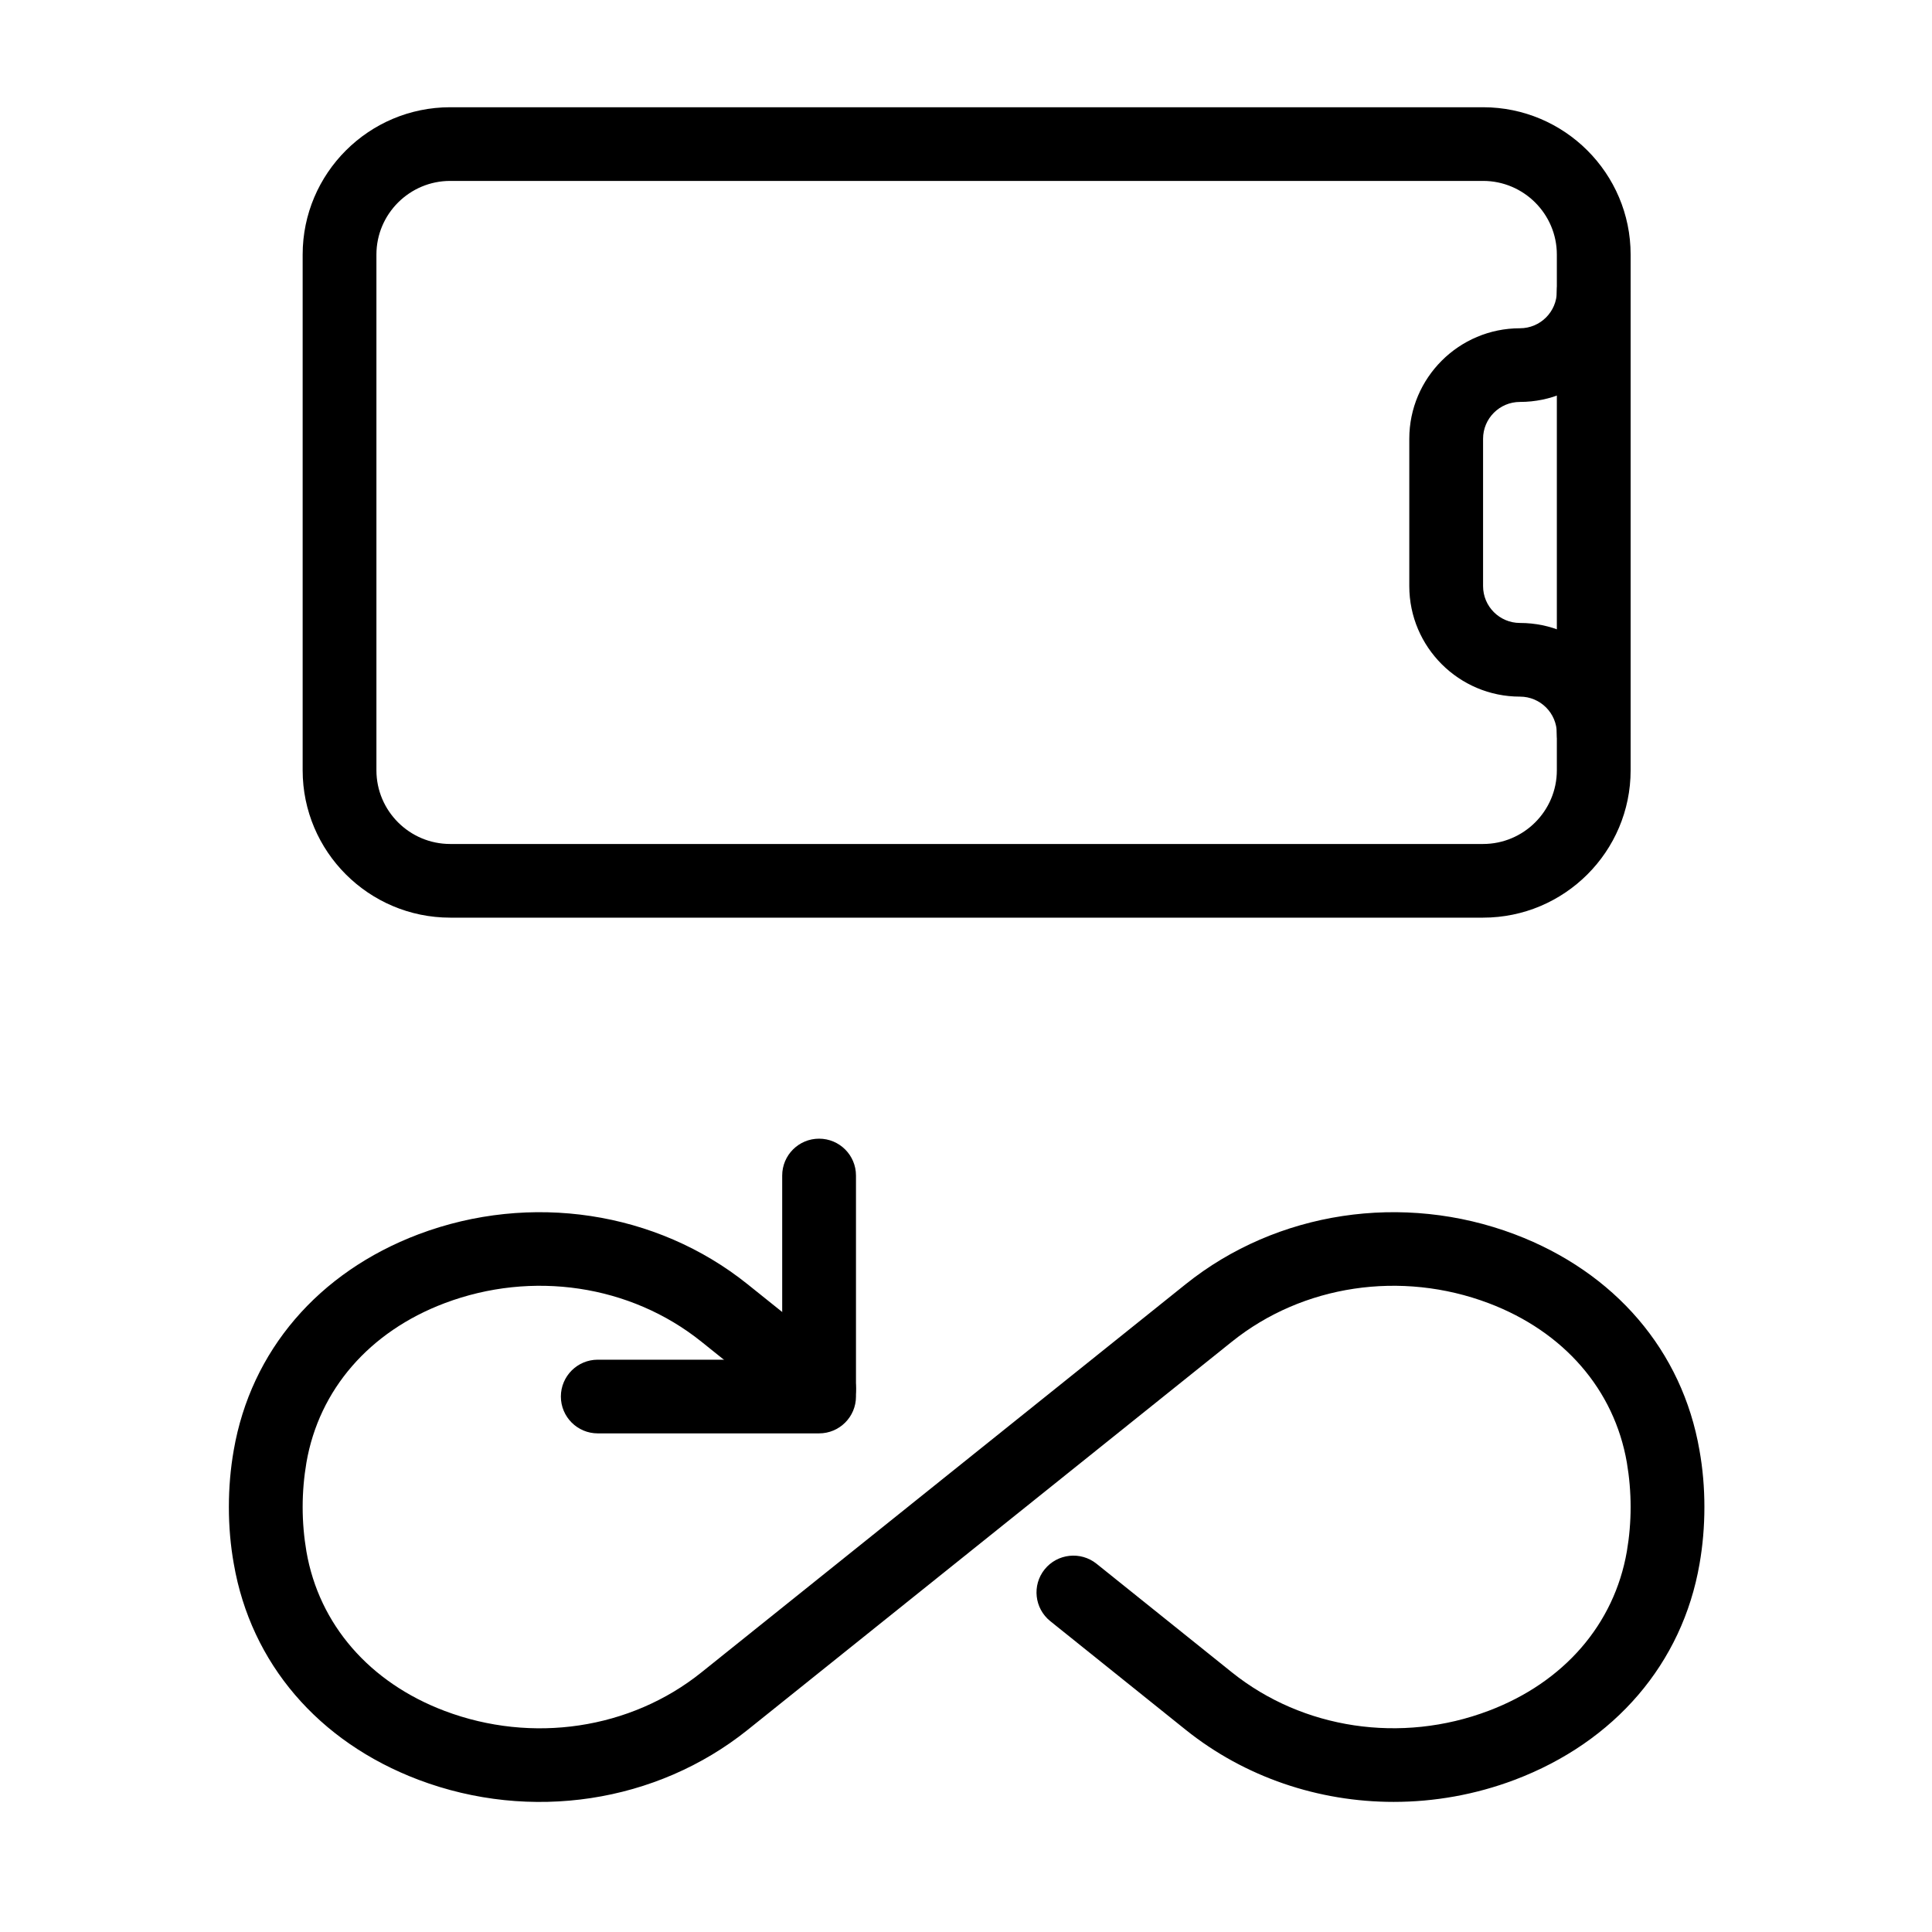
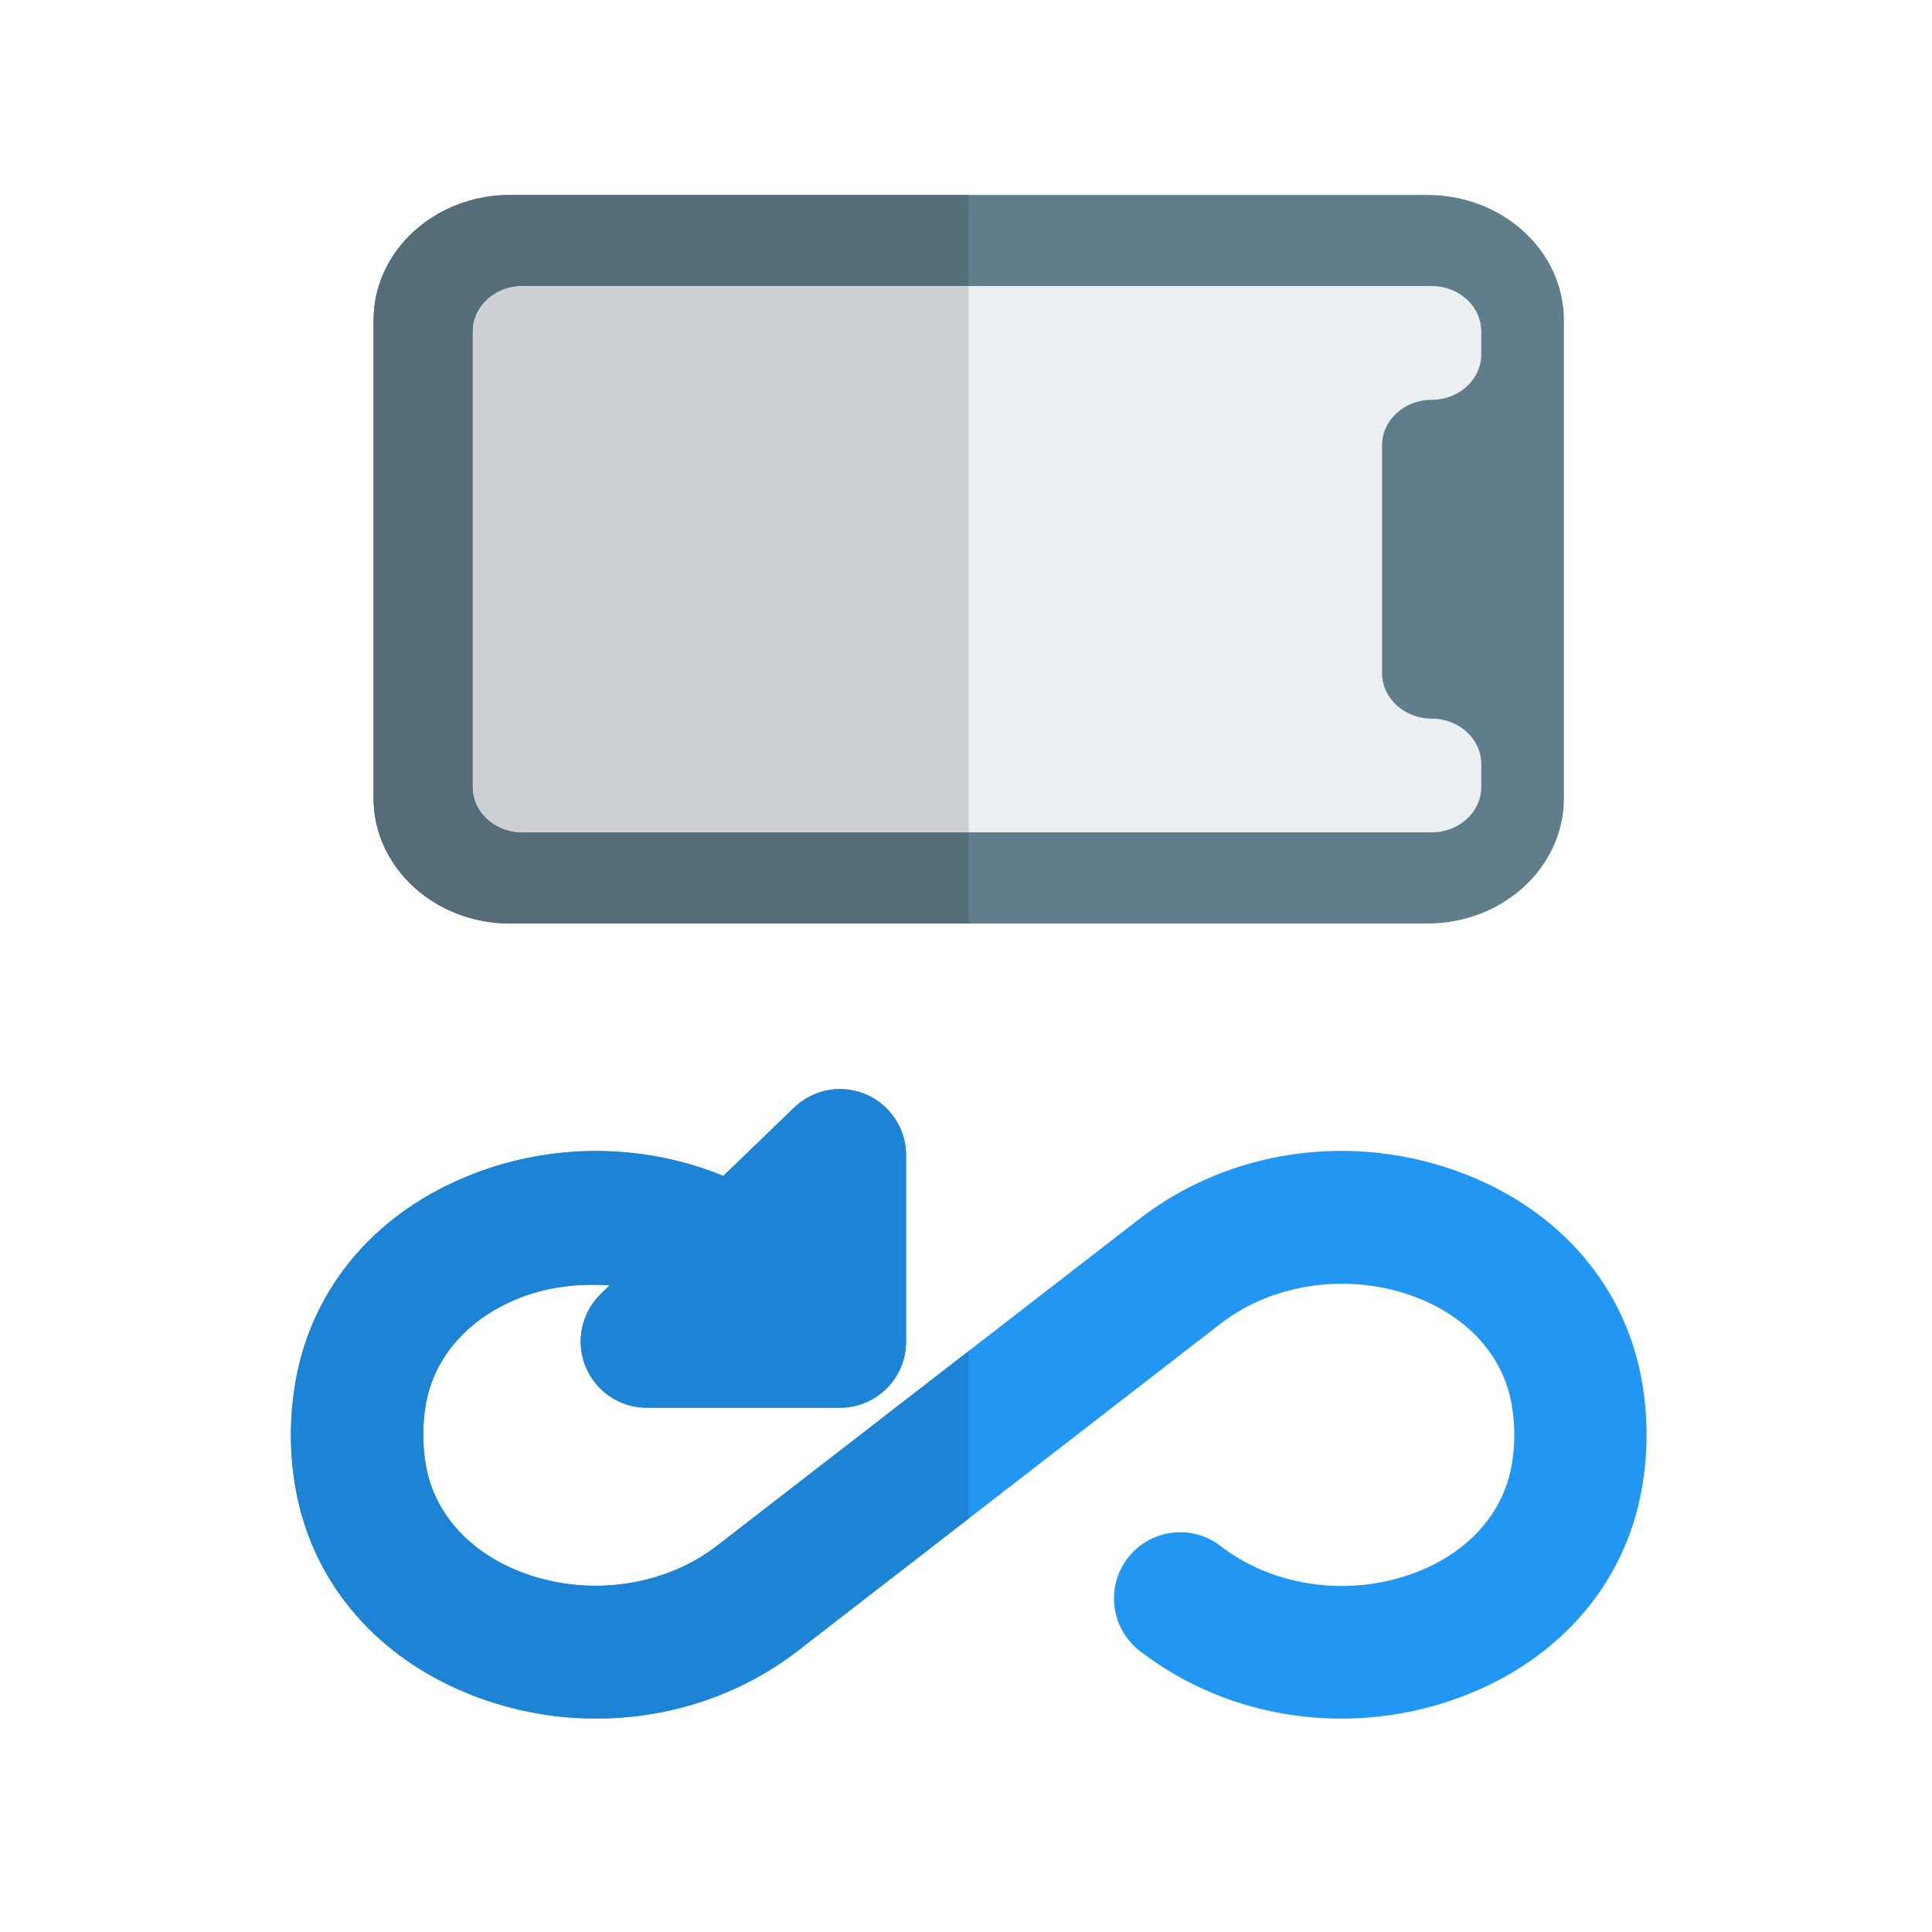
- <svg xmlns="http://www.w3.org/2000/svg" width="600pt" height="600pt" viewBox="0 0 600 600" version="1.2">
+ <svg xmlns="http://www.w3.org/2000/svg" width="600" zoomAndPan="magnify" viewBox="0 0 600 600" height="600" preserveAspectRatio="xMidYMid meet" version="1.0">
  <defs>
-     <clipPath id="clip1">
-       <path d="M 93 33.305 L 507 33.305 L 507 285 L 93 285 Z M 93 33.305 " />
+     <clipPath id="clip-0">
+       <path d="M 116 60.547 L 486 60.547 L 486 287 L 116 287 Z M 116 60.547 " clip-rule="nonzero" />
+     </clipPath>
+     <clipPath id="clip-1">
+       <path d="M 116 60.547 L 301 60.547 L 301 287 L 116 287 Z M 116 60.547 " clip-rule="nonzero" />
    </clipPath>
  </defs>
-   <g id="surface1">
-     <g clip-path="url(#clip1)" clip-rule="nonzero">
-       <path style=" stroke:none;fill-rule:nonzero;fill:rgb(0%,0%,0%);fill-opacity:1;" d="M 460.582 284.984 L 139.812 284.984 C 114.543 284.984 93.992 264.461 93.992 239.227 L 93.992 79.062 C 93.992 53.828 114.543 33.305 139.812 33.305 L 460.582 33.305 C 485.855 33.305 506.406 53.828 506.406 79.062 L 506.406 239.227 C 506.406 264.461 485.855 284.984 460.582 284.984 Z M 139.812 56.184 C 127.191 56.184 116.902 66.457 116.902 79.062 L 116.902 239.227 C 116.902 251.832 127.191 262.105 139.812 262.105 L 460.582 262.105 C 473.207 262.105 483.492 251.832 483.492 239.227 L 483.492 79.062 C 483.492 66.457 473.207 56.184 460.582 56.184 Z M 139.812 56.184 " />
-     </g>
-     <path style=" stroke:none;fill-rule:nonzero;fill:rgb(0%,0%,0%);fill-opacity:1;" d="M 254.375 445.148 L 185.637 445.148 C 179.316 445.148 174.184 440.023 174.184 433.707 C 174.184 427.391 179.316 422.266 185.637 422.266 L 242.918 422.266 L 242.918 365.066 C 242.918 358.75 248.051 353.625 254.375 353.625 C 260.699 353.625 265.832 358.75 265.832 365.066 L 265.832 433.707 C 265.832 440.023 260.699 445.148 254.375 445.148 Z M 254.375 445.148 " />
-     <path style=" stroke:none;fill-rule:nonzero;fill:rgb(0%,0%,0%);fill-opacity:1;" d="M 432.812 559.594 C 409.512 559.594 386.598 551.93 368.246 537.219 L 326.18 503.469 C 321.254 499.512 320.453 492.324 324.418 487.383 C 328.379 482.465 335.598 481.688 340.523 485.621 L 382.59 519.371 C 404.609 537.012 435.148 541.609 462.324 531.293 C 485.691 522.461 501.32 504.43 505.238 481.777 C 505.992 477.34 506.406 472.742 506.406 468.027 C 506.406 463.312 505.992 458.715 505.238 454.23 C 501.32 431.578 485.672 413.551 462.324 404.719 C 435.125 394.445 404.586 399.02 382.59 416.66 L 232.172 537.238 C 203.875 559.914 164.742 565.863 129.984 552.73 C 98.848 540.945 77.953 516.535 72.613 485.691 C 71.582 479.949 71.078 474.043 71.078 468.027 C 71.078 462.012 71.582 456.105 72.59 450.363 C 77.93 419.52 98.848 395.109 129.961 383.324 C 164.719 370.215 203.852 376.141 232.148 398.816 L 261.547 422.383 C 266.473 426.34 267.273 433.547 263.309 438.465 C 259.348 443.406 252.152 444.188 247.203 440.227 L 217.809 416.66 C 195.812 399.02 165.293 394.445 138.074 404.719 C 114.703 413.551 99.078 431.578 95.16 454.23 C 94.402 458.715 93.992 463.312 93.992 468.027 C 93.992 472.742 94.402 477.34 95.16 481.824 C 99.078 504.477 114.727 522.504 138.074 531.336 C 165.27 541.609 195.812 537.035 217.809 519.395 L 368.223 398.816 C 396.52 376.141 435.699 370.215 470.41 383.324 C 501.547 395.109 522.445 419.52 527.781 450.363 C 528.812 456.105 529.316 462.012 529.316 468.027 C 529.316 474.043 528.812 479.949 527.805 485.691 C 522.469 516.535 501.547 540.945 470.434 552.73 C 458.199 557.352 445.438 559.594 432.812 559.594 Z M 432.812 559.594 " />
-     <path style=" stroke:none;fill-rule:nonzero;fill:rgb(0%,0%,0%);fill-opacity:1;" d="M 494.949 239.227 C 488.625 239.227 483.492 234.102 483.492 227.785 C 483.492 221.469 478.363 216.344 472.039 216.344 C 453.09 216.344 437.668 200.945 437.668 182.023 L 437.668 136.266 C 437.668 117.344 453.09 101.945 472.039 101.945 C 478.363 101.945 483.492 96.816 483.492 90.504 C 483.492 84.188 488.625 79.062 494.949 79.062 C 501.273 79.062 506.406 84.188 506.406 90.504 C 506.406 109.426 490.984 124.824 472.039 124.824 C 465.715 124.824 460.582 129.949 460.582 136.266 L 460.582 182.023 C 460.582 188.34 465.715 193.465 472.039 193.465 C 490.984 193.465 506.406 208.863 506.406 227.785 C 506.406 234.102 501.273 239.227 494.949 239.227 Z M 494.949 239.227 " />
+   <g clip-path="url(#clip-0)">
+     <path fill="rgb(37.65%, 49.019%, 54.509%)" d="M 485.691 247.906 L 485.691 99.441 C 485.691 77.988 466.695 60.547 443.344 60.547 L 158.363 60.547 C 135.012 60.547 116.012 77.988 116.012 99.441 L 116.012 247.93 C 116.012 269.359 135.012 286.805 158.363 286.805 L 443.32 286.805 C 466.695 286.805 485.691 269.359 485.691 247.906 Z M 485.691 247.906 " fill-opacity="1" fill-rule="nonzero" />
  </g>
+   <path fill="rgb(92.549%, 93.729%, 94.51%)" d="M 162.223 258.52 C 153.719 258.52 146.82 252.188 146.82 244.391 L 146.82 102.961 C 146.82 95.145 153.719 88.828 162.223 88.828 L 444.617 88.828 C 453.117 88.828 460.02 95.164 460.02 102.961 L 460.02 110.035 C 460.02 117.852 453.117 124.168 444.617 124.168 C 436.113 124.168 429.211 130.5 429.211 138.297 L 429.211 209.012 C 429.211 216.828 436.113 223.164 444.617 223.164 C 453.117 223.164 460.02 229.5 460.02 237.293 L 460.02 244.371 C 460.02 252.188 453.117 258.5 444.617 258.5 L 162.223 258.5 Z M 162.223 258.52 " fill-opacity="1" fill-rule="nonzero" />
+   <path fill="rgb(12.939%, 58.82%, 95.29%)" d="M 509.863 428.664 C 504.625 399.418 484.5 376.031 454.66 364.512 C 420.629 351.367 382.039 356.758 353.941 378.477 L 222.645 480.066 C 206.09 492.879 182.188 496.07 161.812 488.191 C 145.668 481.957 134.906 469.926 132.281 455.156 C 131.727 452.031 131.438 448.824 131.438 445.531 C 131.438 442.242 131.727 439.031 132.281 435.906 C 134.93 421.137 145.691 409.105 161.812 402.871 C 170.645 399.457 180.113 398.531 189.352 399.148 L 186.621 401.781 C 180.582 407.602 178.672 416.508 181.816 424.285 C 184.938 432.059 192.496 437.16 200.855 437.16 L 260.844 437.16 C 272.18 437.16 281.383 427.945 281.383 416.59 L 281.383 358.793 C 281.383 350.547 276.453 343.098 268.895 339.871 C 261.336 336.66 252.547 338.266 246.613 343.984 L 224.617 365.191 C 200.383 355.254 172.43 354.719 147.047 364.531 C 117.184 376.051 97.078 399.438 91.84 428.688 C 90.855 434.238 90.34 439.918 90.34 445.574 C 90.34 451.23 90.836 456.926 91.84 462.461 C 97.078 491.707 117.203 515.094 147.047 526.613 C 159.391 531.363 172.328 533.711 185.145 533.711 C 207.695 533.711 229.855 526.512 247.762 512.668 L 379.059 411.078 C 395.613 398.266 419.539 395.078 439.891 402.934 C 456.035 409.164 466.797 421.199 469.426 435.969 C 469.98 439.094 470.289 442.301 470.289 445.594 C 470.289 448.883 470 452.094 469.426 455.219 C 466.777 469.988 456.016 482.02 439.891 488.254 C 419.496 496.152 395.613 492.941 379.059 480.129 C 370.105 473.215 357.207 474.84 350.246 483.832 C 343.324 492.82 344.969 505.734 353.941 512.688 C 382.016 534.41 420.629 539.777 454.66 526.652 C 484.52 515.137 504.625 491.75 509.863 462.5 C 510.848 456.945 511.363 451.27 511.363 445.613 C 511.363 439.895 510.871 434.219 509.863 428.664 Z M 509.863 428.664 " fill-opacity="1" fill-rule="nonzero" />
+   <g clip-path="url(#clip-1)">
+     <path fill="rgb(32.939%, 42.749%, 47.449%)" d="M 300.852 60.547 L 158.363 60.547 C 135.012 60.547 116.012 77.988 116.012 99.441 L 116.012 247.93 C 116.012 269.359 135.012 286.805 158.363 286.805 L 300.852 286.805 L 300.852 258.52 L 162.223 258.52 C 153.719 258.52 146.82 252.188 146.82 244.391 L 146.82 102.961 C 146.82 95.145 153.719 88.828 162.223 88.828 L 300.852 88.828 Z M 300.852 60.547 " fill-opacity="1" fill-rule="nonzero" />
+   </g>
+   <path fill="rgb(80.389%, 81.569%, 82.349%)" d="M 300.852 88.828 L 162.223 88.828 C 153.719 88.828 146.82 95.164 146.82 102.961 L 146.82 244.371 C 146.82 252.188 153.719 258.5 162.223 258.5 L 300.852 258.5 Z M 300.852 88.828 " fill-opacity="1" fill-rule="nonzero" />
+   <path fill="rgb(11.369%, 51.369%, 83.139%)" d="M 260.887 338.223 C 255.668 338.223 250.535 340.199 246.633 343.984 L 224.637 365.191 C 212.148 360.07 198.699 357.457 185.082 357.457 C 172.285 357.457 159.367 359.781 147.047 364.551 C 117.184 376.07 97.078 399.457 91.84 428.707 C 90.855 434.258 90.34 439.938 90.34 445.594 C 90.34 451.25 90.836 456.945 91.84 462.48 C 97.078 491.727 117.203 515.113 147.047 526.633 C 158.137 530.91 169.738 533.234 181.281 533.648 L 189.004 533.648 C 210.199 532.867 230.879 525.727 247.762 512.668 L 300.852 471.57 L 300.852 419.574 L 222.645 480.086 C 212.129 488.23 198.637 492.488 184.98 492.488 C 177.133 492.488 169.246 491.09 161.812 488.23 C 145.668 482 134.906 469.965 132.281 455.199 C 131.727 452.07 131.438 448.863 131.438 445.574 C 131.438 442.281 131.727 439.074 132.281 435.945 C 134.93 421.18 145.691 409.145 161.812 402.914 C 168.98 400.156 176.559 399.004 184.117 399.004 C 185.863 399.004 187.629 399.066 189.375 399.191 L 186.641 401.824 C 180.605 407.645 178.695 416.551 181.836 424.324 C 184.957 432.102 192.516 437.199 200.875 437.199 L 260.867 437.199 C 272.203 437.199 281.402 427.984 281.402 416.633 L 281.402 358.793 C 281.402 350.547 276.473 343.098 268.918 339.871 C 266.309 338.758 263.598 338.223 260.887 338.223 Z M 260.887 338.223 " fill-opacity="1" fill-rule="nonzero" />
</svg>
